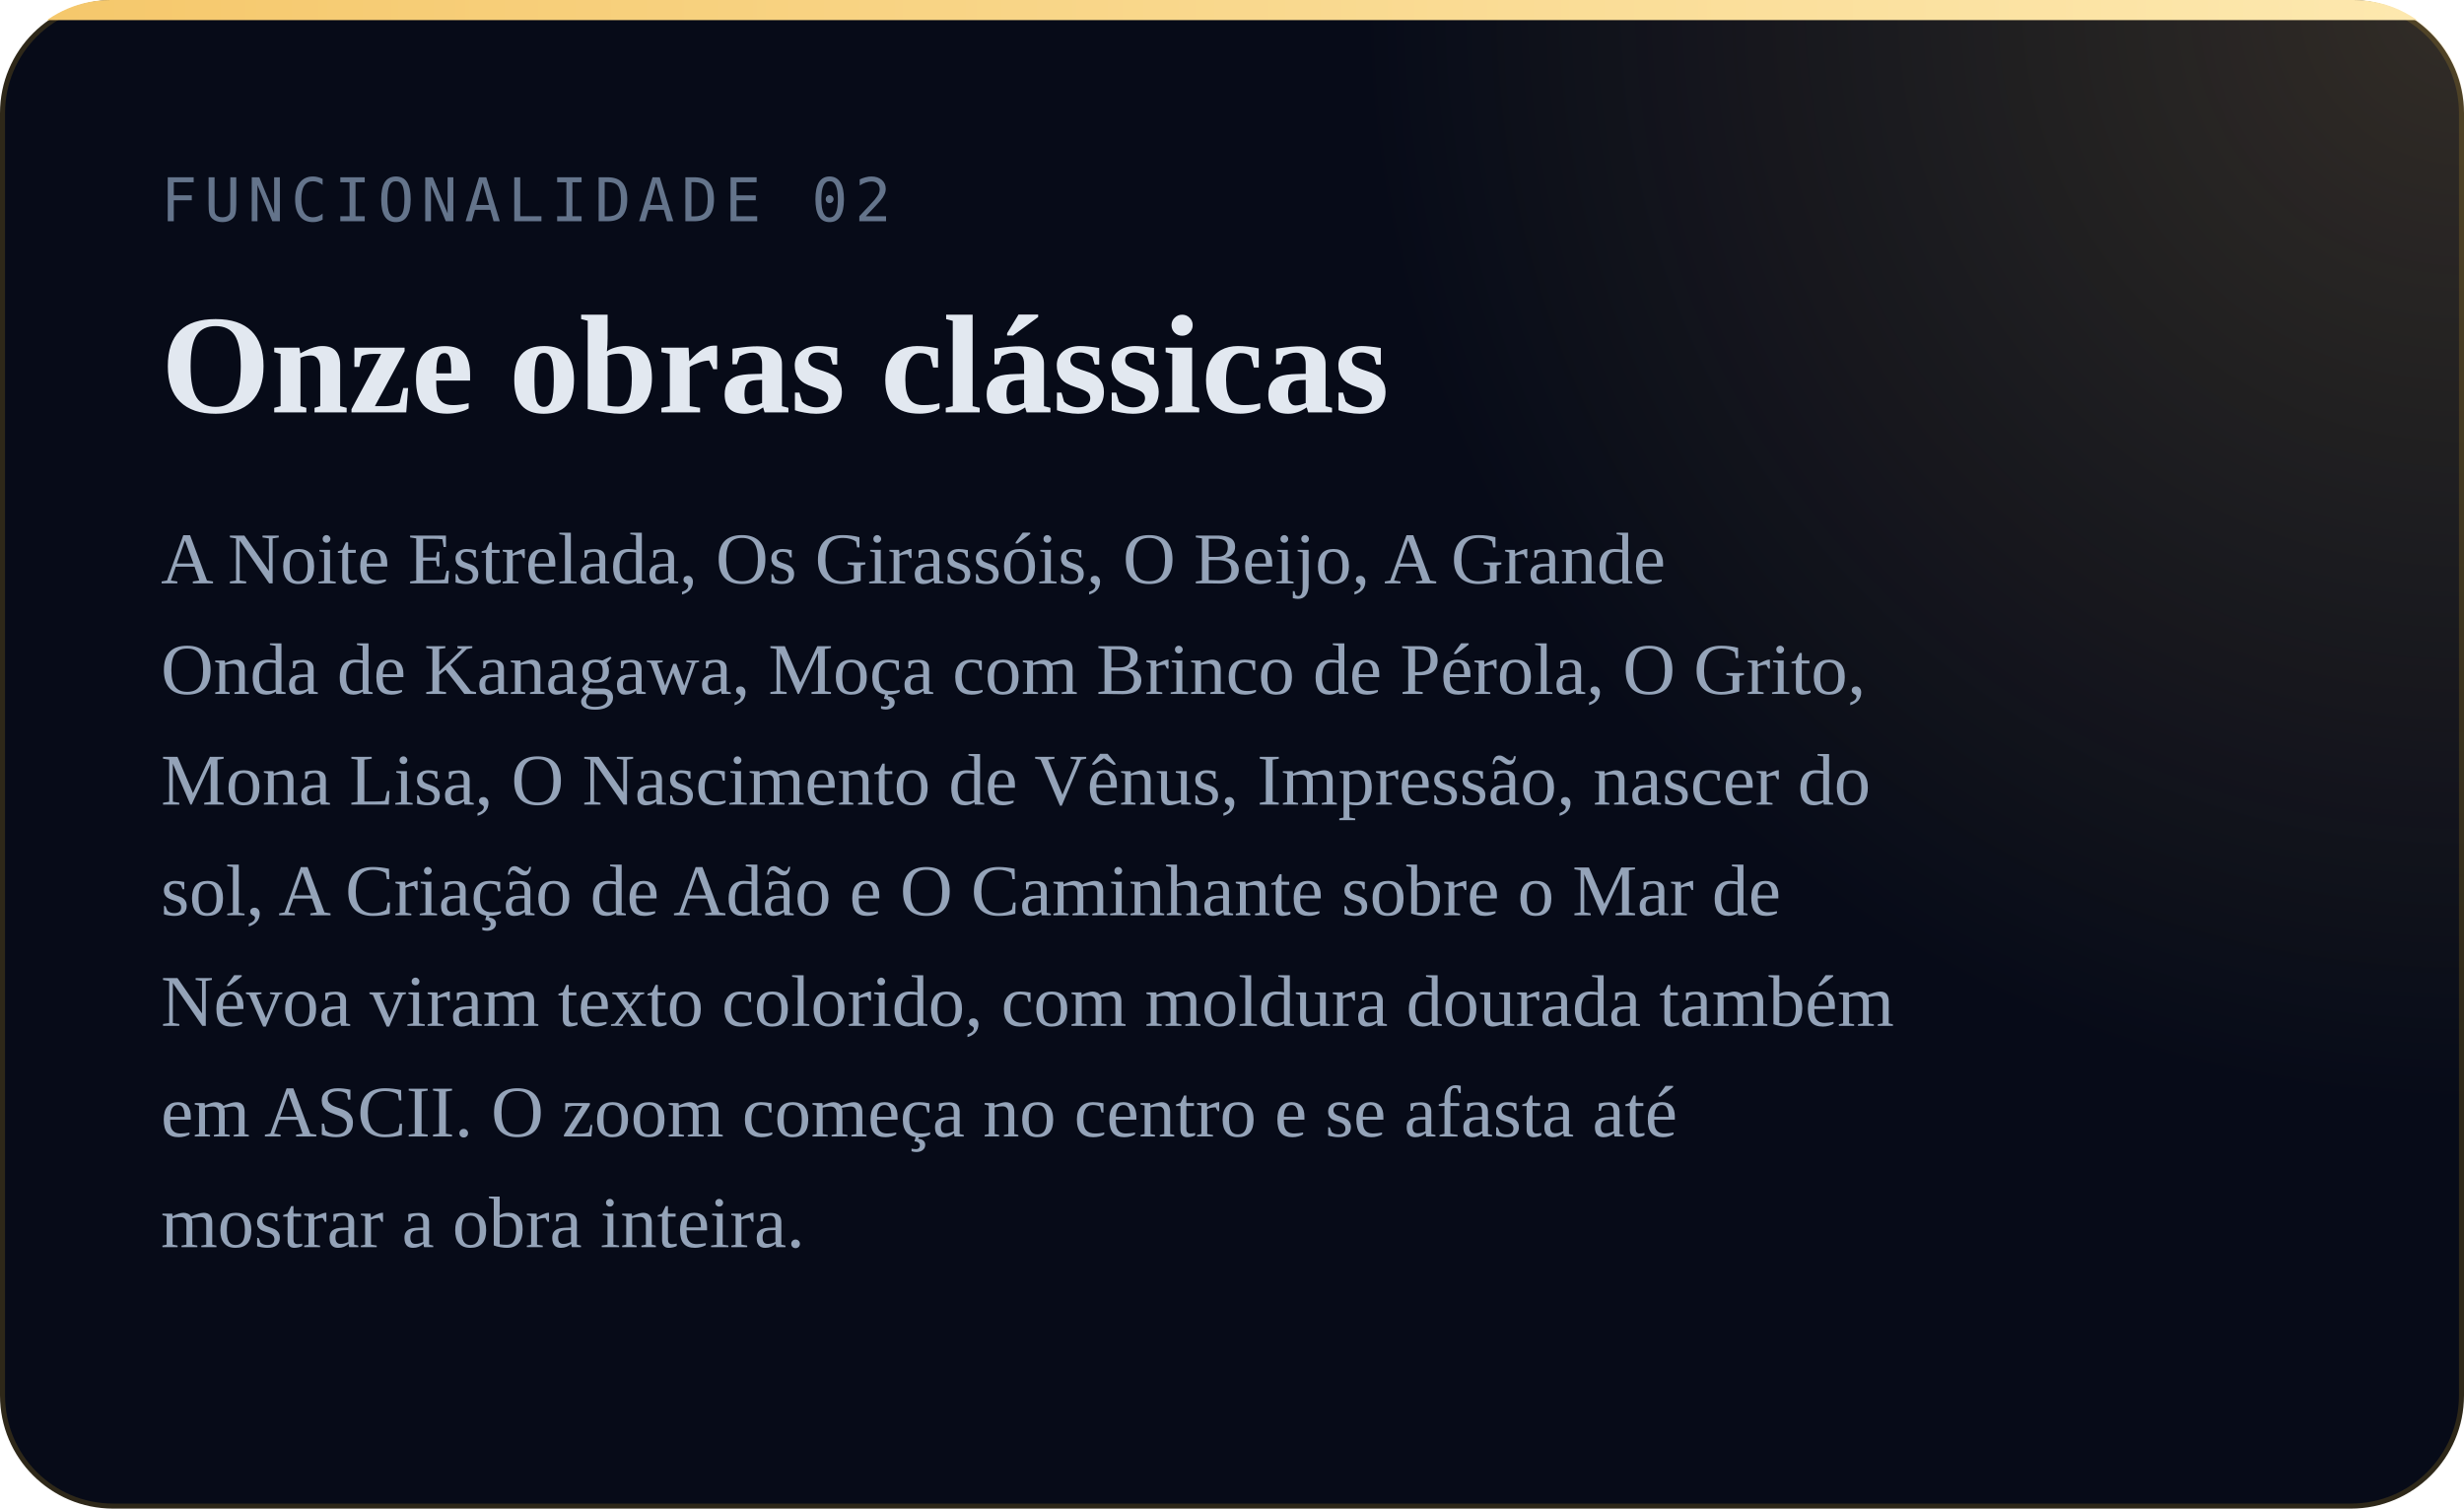
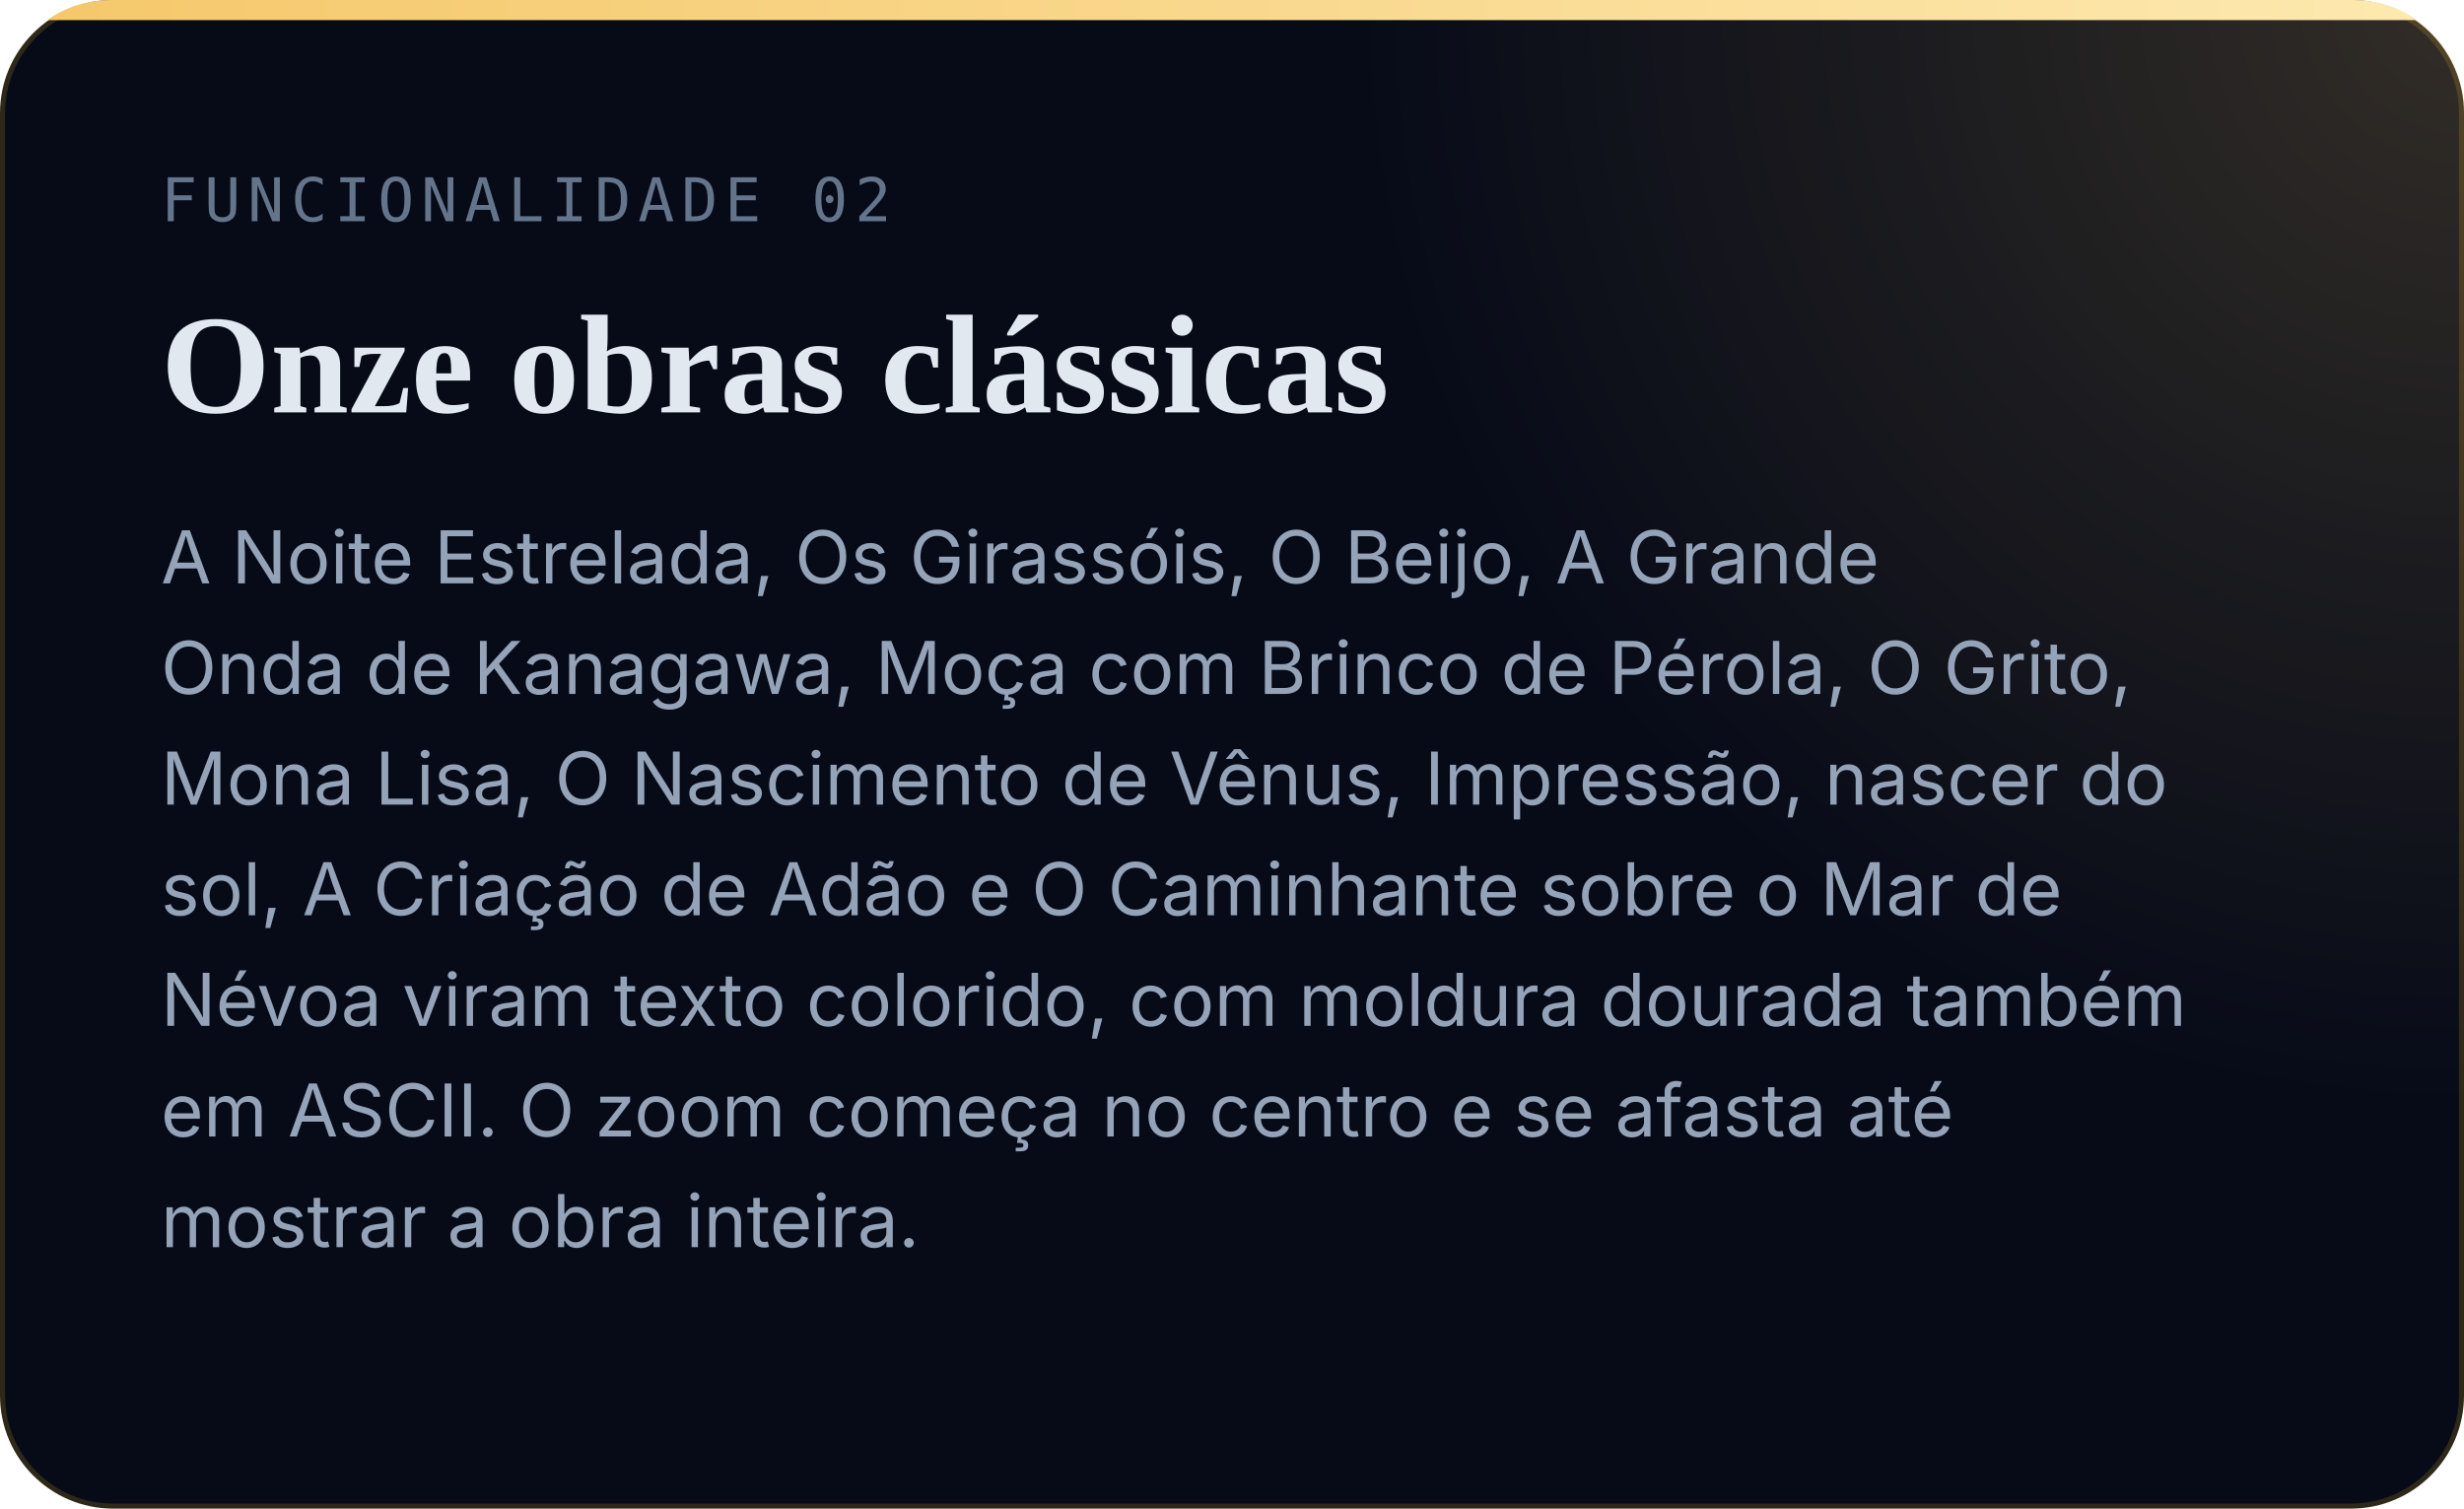
<svg xmlns="http://www.w3.org/2000/svg" width="490" height="300" viewBox="0 0 490 300" role="img" aria-label="Onze obras clássicas. A Noite Estrelada, Os Girassóis, O Beijo, A Grande Onda de Kanagawa, Moça com Brinco de Pérola, O Grito, Mona Lisa, O Nascimento de Vênus, Impressão, nascer do sol, A Criação de Adão e O Caminhante sobre o Mar de Névoa viram texto colorido, com moldura dourada também em ASCII. O zoom começa no centro e se afasta até mostrar a obra inteira.">
  <defs>
    <linearGradient id="g" x1="0" y1="0" x2="1" y2="0">
      <stop offset="0" stop-color="#f5c76a" />
      <stop offset="1" stop-color="#fde9b0" />
    </linearGradient>
    <radialGradient id="fc" gradientUnits="userSpaceOnUse" cx="490" cy="0" r="220">
      <stop offset="0" stop-color="#f5c76a" stop-opacity="0.18" />
      <stop offset="1" stop-color="#f5c76a" stop-opacity="0" />
    </radialGradient>
    <clipPath id="fk">
      <rect width="490" height="300" rx="22" />
    </clipPath>
  </defs>
  <rect x="0.5" y="0.5" width="489" height="299" rx="22" fill="#070b18" stroke="#2e2819" />
  <g clip-path="url(#fk)">
    <rect width="490" height="300" fill="url(#fc)" />
    <rect width="490" height="4" fill="url(#g)" />
  </g>
  <text x="32" y="44" font-family="'JetBrains Mono',Menlo,Consolas,monospace" font-size="12" letter-spacing="1.4" fill="#64748b">FUNCIONALIDADE 02</text>
  <text x="32" y="82" font-family="'Fraunces',Georgia,'Times New Roman',serif" font-size="28" font-weight="700" fill="#e2e8f0">Onze obras clássicas</text>
-   <text x="32" y="116" font-family="'Fraunces',Georgia,'Times New Roman',serif" font-size="14.5" fill="#94a3b8">A Noite Estrelada, Os Girassóis, O Beijo, A Grande</text>
-   <text x="32" y="138" font-family="'Fraunces',Georgia,'Times New Roman',serif" font-size="14.5" fill="#94a3b8">Onda de Kanagawa, Moça com Brinco de Pérola, O Grito,</text>
-   <text x="32" y="160" font-family="'Fraunces',Georgia,'Times New Roman',serif" font-size="14.5" fill="#94a3b8">Mona Lisa, O Nascimento de Vênus, Impressão, nascer do</text>
-   <text x="32" y="182" font-family="'Fraunces',Georgia,'Times New Roman',serif" font-size="14.5" fill="#94a3b8">sol, A Criação de Adão e O Caminhante sobre o Mar de</text>
-   <text x="32" y="204" font-family="'Fraunces',Georgia,'Times New Roman',serif" font-size="14.5" fill="#94a3b8">Névoa viram texto colorido, com moldura dourada também</text>
-   <text x="32" y="226" font-family="'Fraunces',Georgia,'Times New Roman',serif" font-size="14.5" fill="#94a3b8">em ASCII. O zoom começa no centro e se afasta até</text>
-   <text x="32" y="248" font-family="'Fraunces',Georgia,'Times New Roman',serif" font-size="14.5" fill="#94a3b8">mostrar a obra inteira.</text>
+   <text x="32" y="116" font-family="Inter,'Segoe UI',-apple-system,Helvetica,Arial,sans-serif" font-size="14.5" fill="#94a3b8">A Noite Estrelada, Os Girassóis, O Beijo, A Grande</text>
+   <text x="32" y="138" font-family="Inter,'Segoe UI',-apple-system,Helvetica,Arial,sans-serif" font-size="14.5" fill="#94a3b8">Onda de Kanagawa, Moça com Brinco de Pérola, O Grito,</text>
+   <text x="32" y="160" font-family="Inter,'Segoe UI',-apple-system,Helvetica,Arial,sans-serif" font-size="14.5" fill="#94a3b8">Mona Lisa, O Nascimento de Vênus, Impressão, nascer do</text>
+   <text x="32" y="182" font-family="Inter,'Segoe UI',-apple-system,Helvetica,Arial,sans-serif" font-size="14.5" fill="#94a3b8">sol, A Criação de Adão e O Caminhante sobre o Mar de</text>
+   <text x="32" y="204" font-family="Inter,'Segoe UI',-apple-system,Helvetica,Arial,sans-serif" font-size="14.5" fill="#94a3b8">Névoa viram texto colorido, com moldura dourada também</text>
+   <text x="32" y="226" font-family="Inter,'Segoe UI',-apple-system,Helvetica,Arial,sans-serif" font-size="14.5" fill="#94a3b8">em ASCII. O zoom começa no centro e se afasta até</text>
+   <text x="32" y="248" font-family="Inter,'Segoe UI',-apple-system,Helvetica,Arial,sans-serif" font-size="14.5" fill="#94a3b8">mostrar a obra inteira.</text>
</svg>
